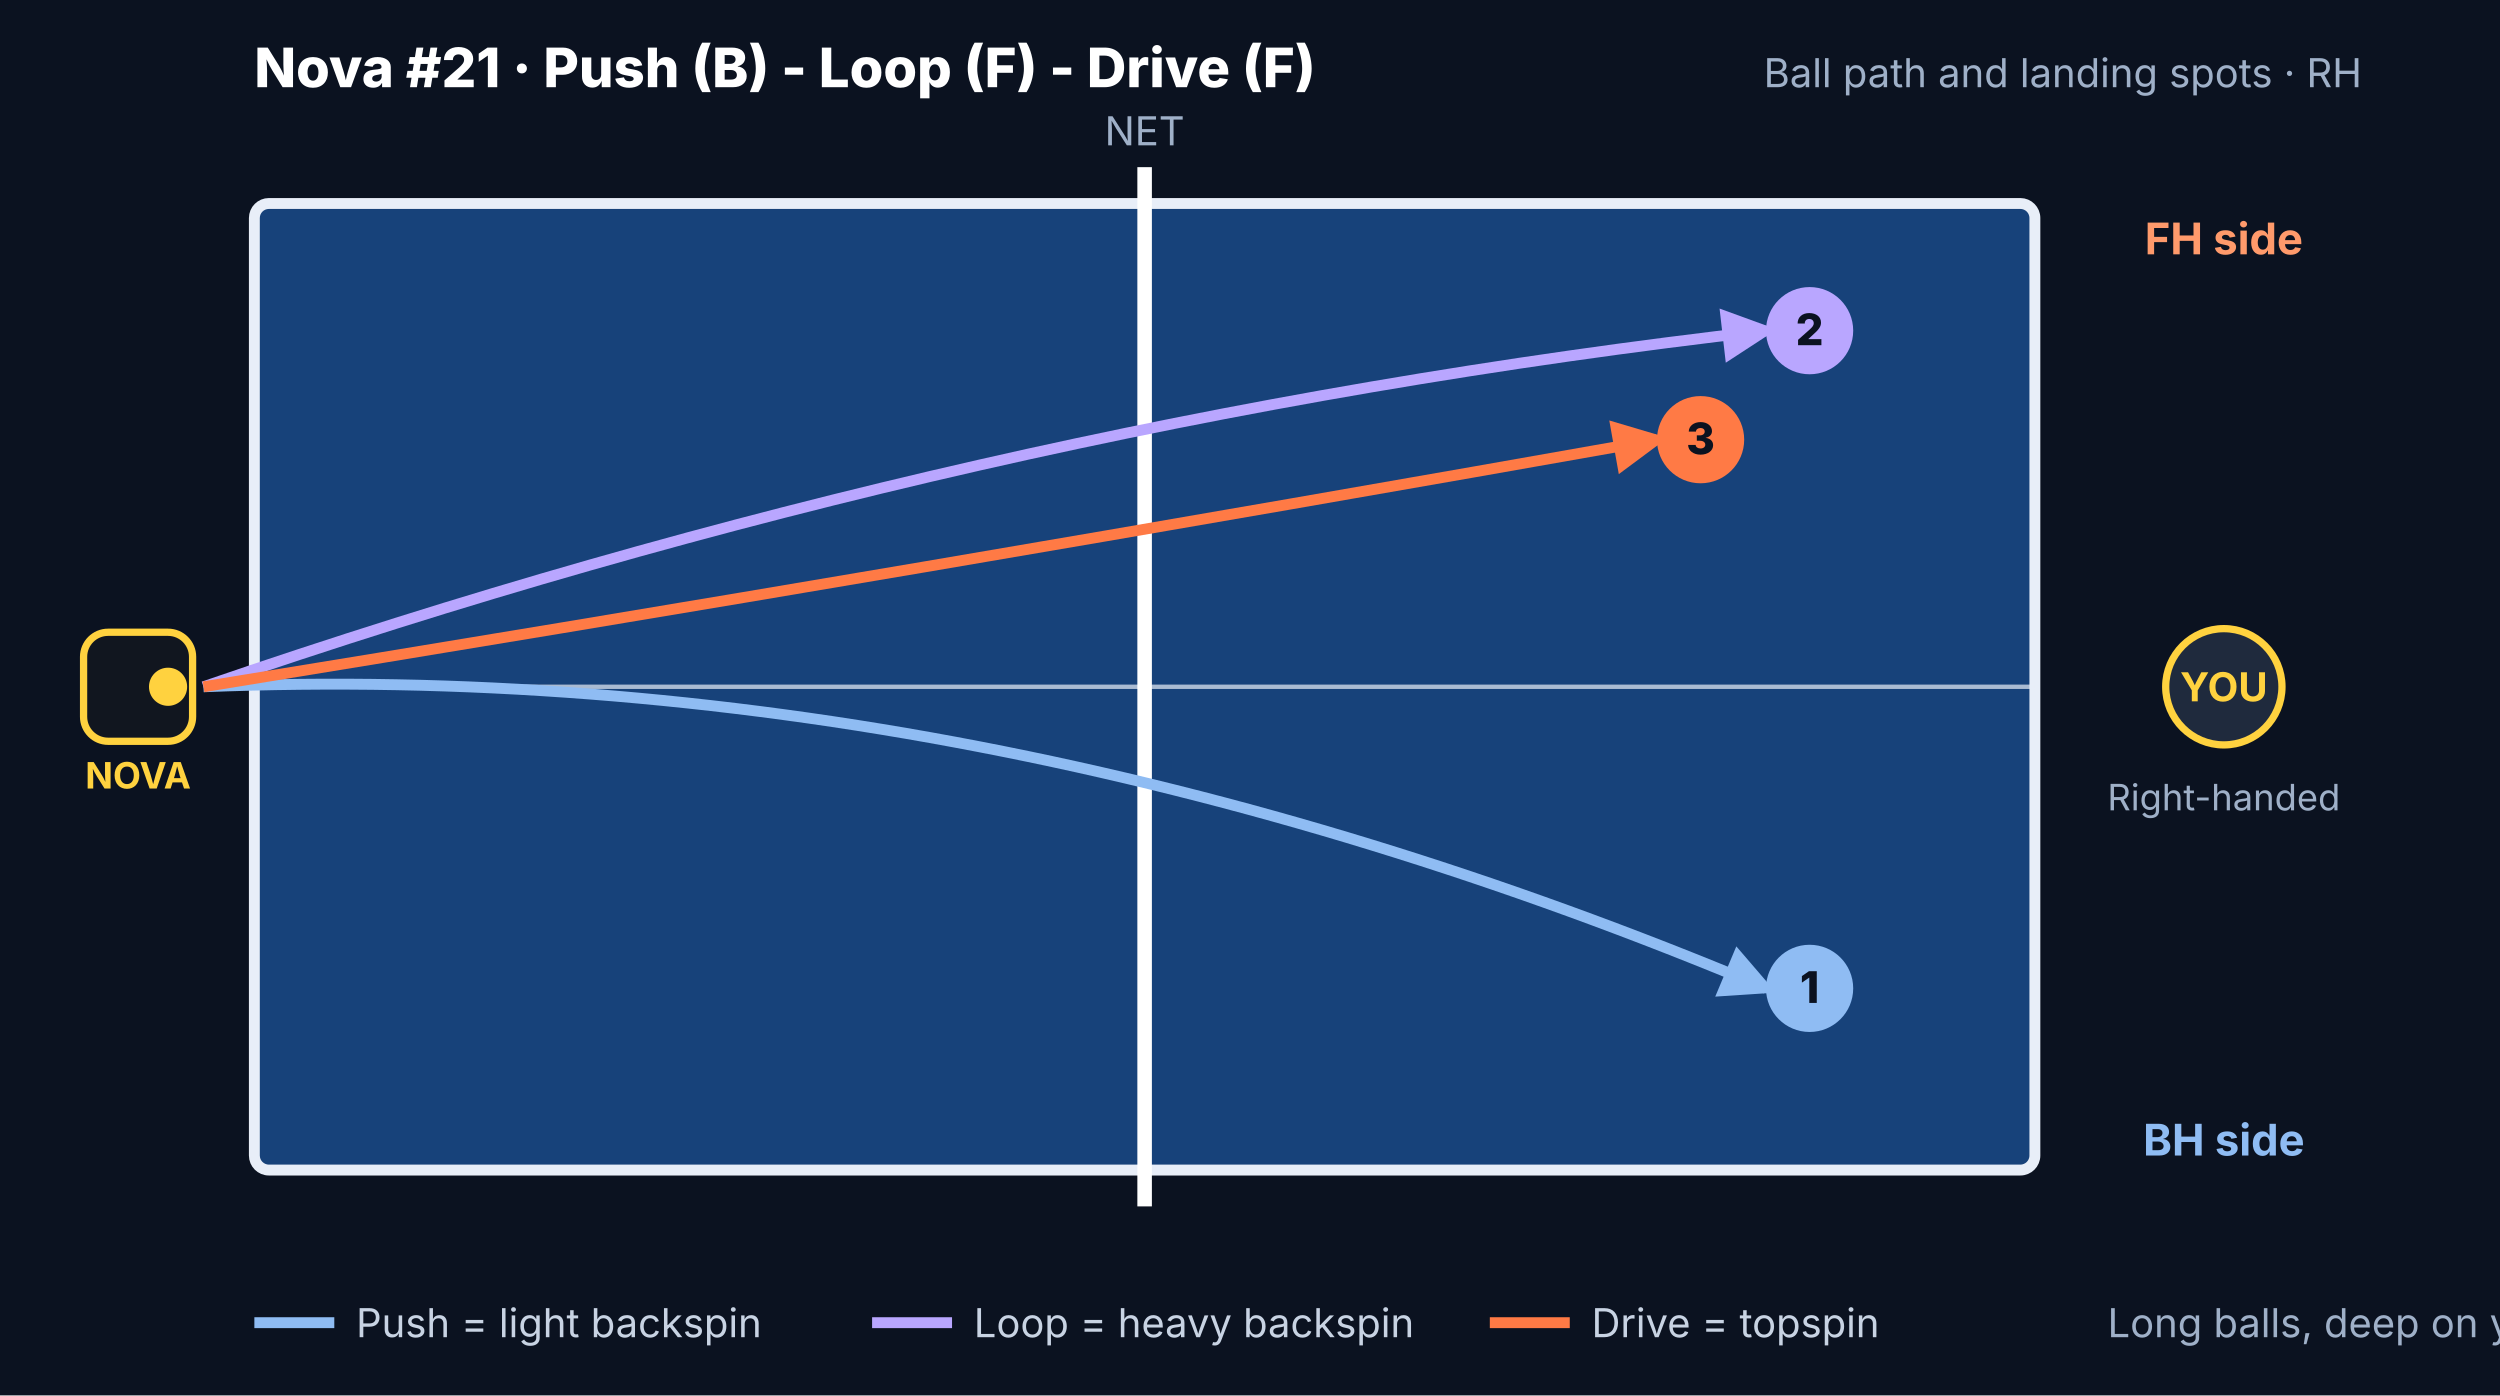
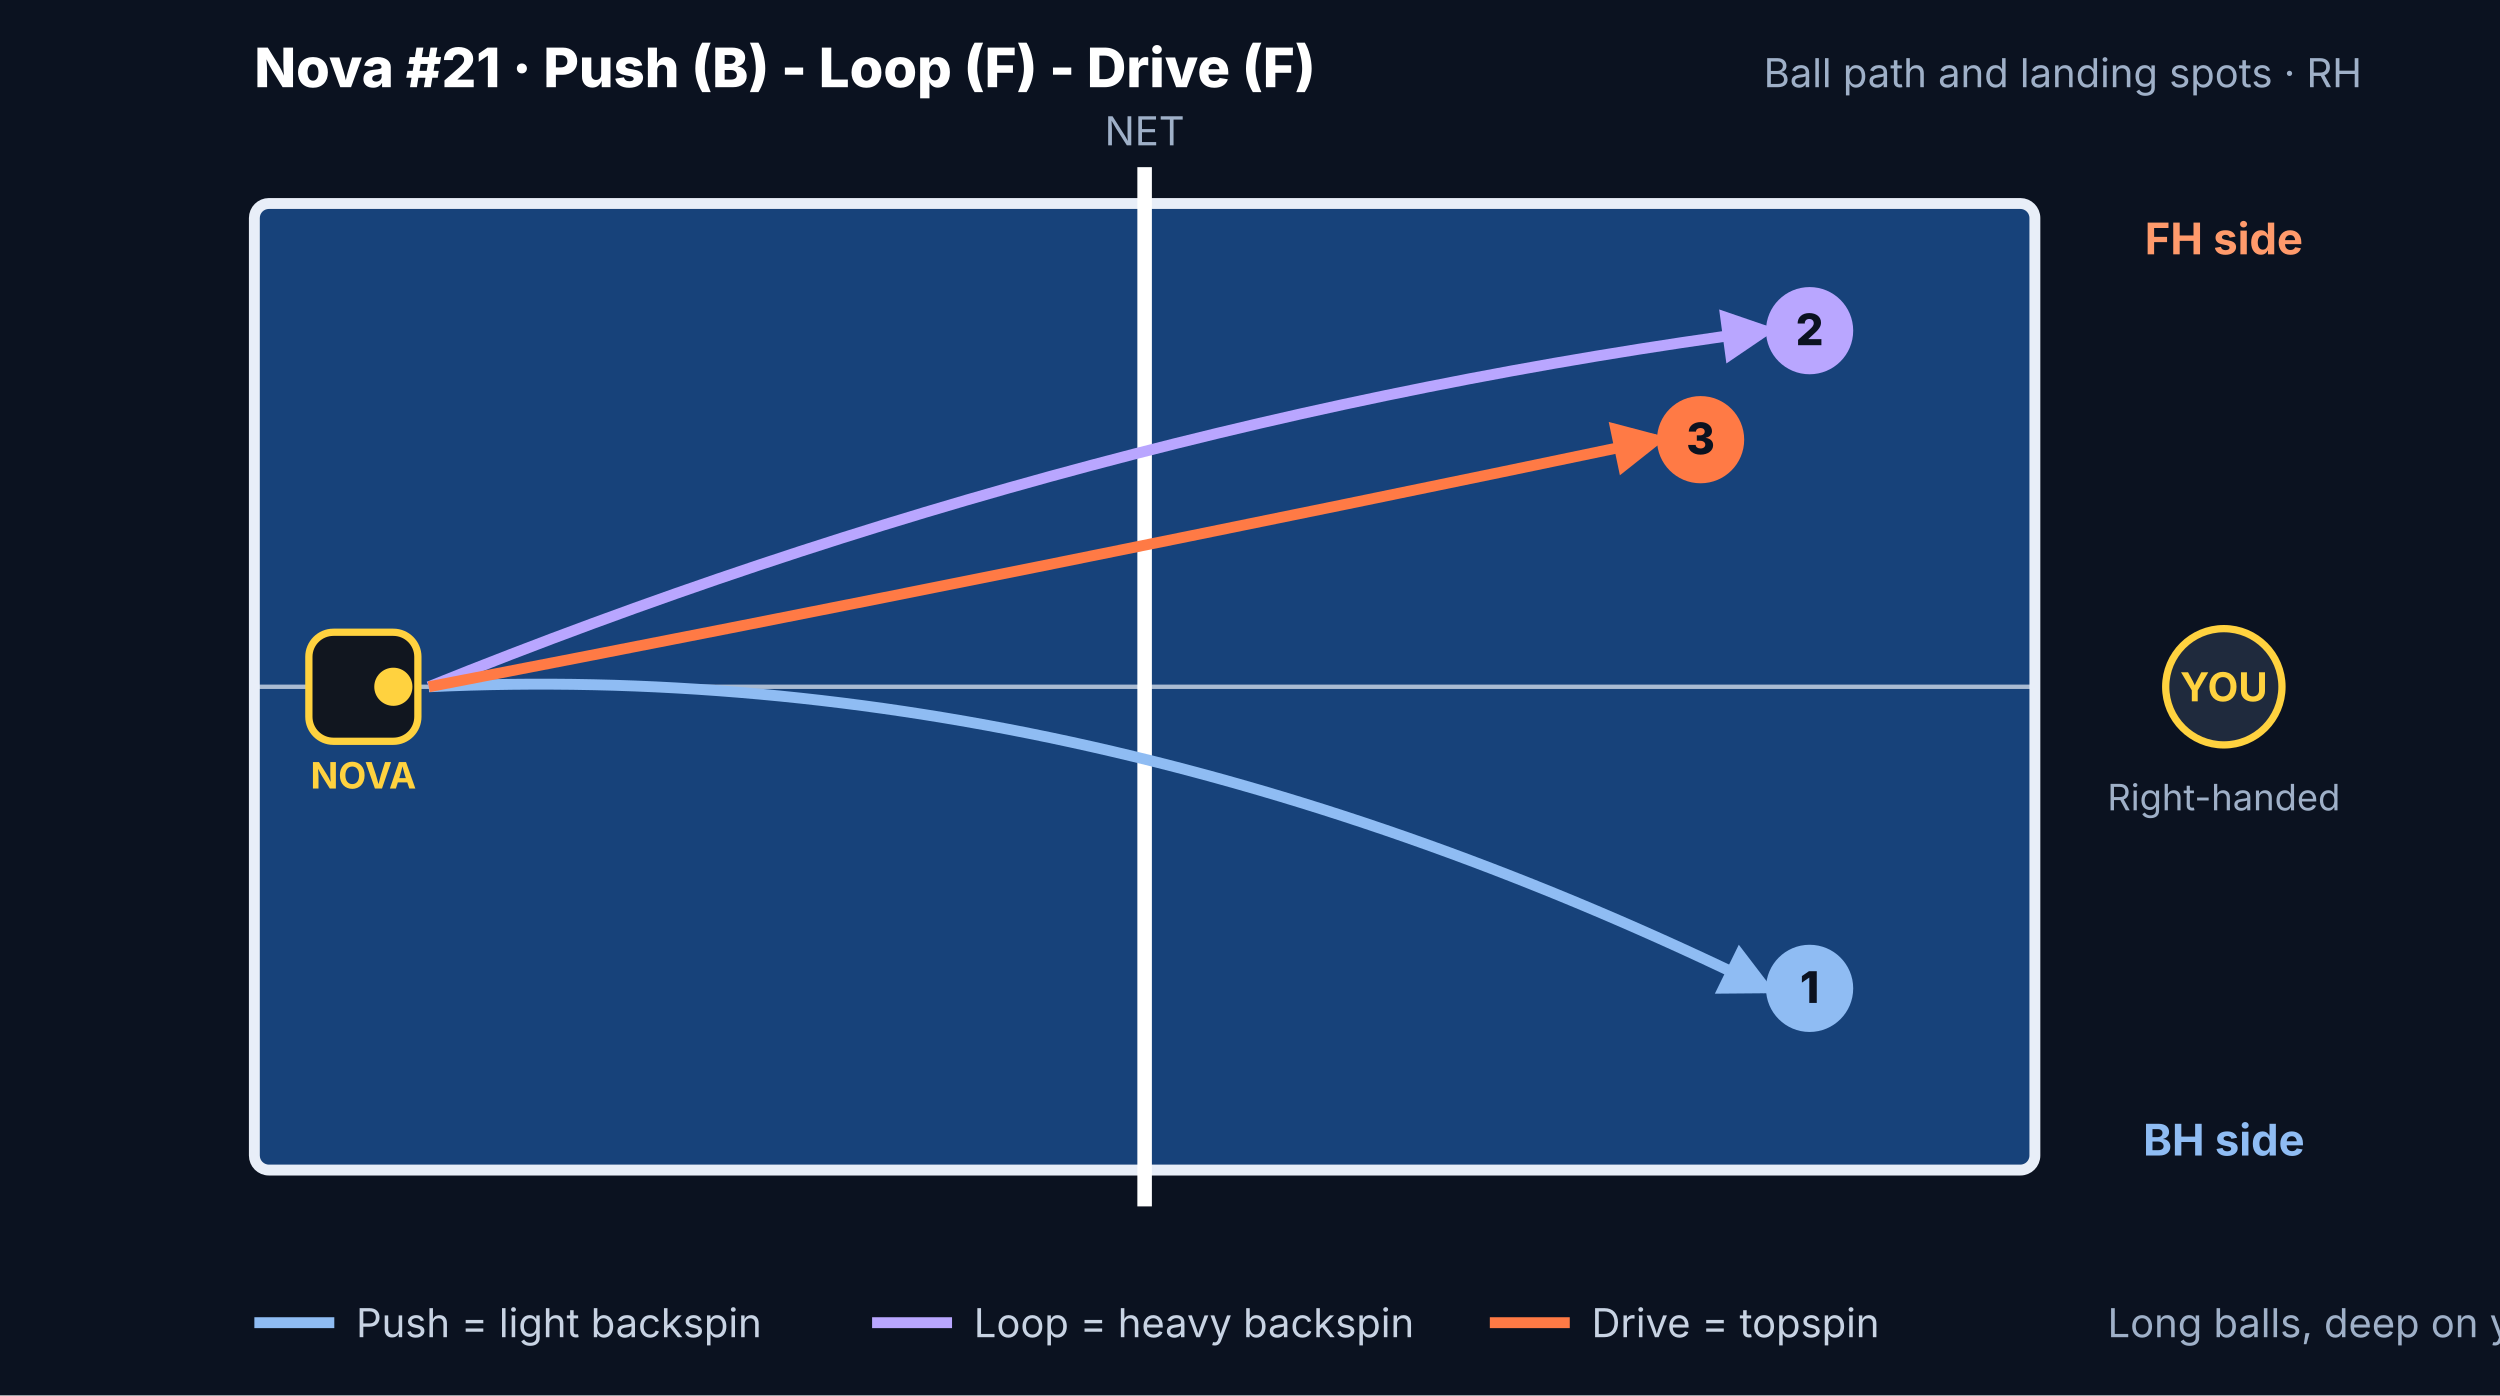
<svg xmlns="http://www.w3.org/2000/svg" viewBox="0 0 688 384" width="1376" height="768">
  <defs>
    <marker id="ah" viewBox="0 0 10 10" refX="8" refY="5" markerWidth="5" markerHeight="5" orient="auto-start-reverse">
      <path d="M0 0L10 5L0 10z" fill="context-stroke" />
    </marker>
    <radialGradient id="glow">
      <stop offset="0" stop-color="#ffd23f" stop-opacity=".55" />
      <stop offset="1" stop-color="#ffd23f" stop-opacity="0" />
    </radialGradient>
  </defs>
  <rect width="688" height="384" fill="#0b1220" />
  <text x="70" y="24" font-family="Inter, Arial, sans-serif" font-size="15" font-weight="800" fill="#ffffff">Nova #21 · Push (B) - Loop (F) - Drive (F)</text>
  <text x="650" y="24" text-anchor="end" font-family="Inter, Arial, sans-serif" font-size="11" fill="#9fb0c8">Ball path and landing spots · RH</text>
  <rect x="70" y="56" width="490" height="266" rx="4" fill="#17427a" stroke="#e8eef8" stroke-width="3" />
  <line x1="70" y1="189" x2="560" y2="189" stroke="#e8eef8" stroke-width="1.2" opacity=".7" />
  <line x1="315" y1="46" x2="315" y2="332" stroke="#ffffff" stroke-width="4" />
  <text x="315" y="40" text-anchor="middle" font-family="Inter, Arial, sans-serif" font-size="11" fill="#9fb0c8">NET</text>
  <circle cx="612" cy="189" r="16" fill="#1f2a3d" stroke="#ffd23f" stroke-width="2" />
  <text x="612" y="193" text-anchor="middle" font-family="Inter, Arial, sans-serif" font-size="11" font-weight="700" fill="#ffd23f">YOU</text>
  <text x="612" y="223" text-anchor="middle" font-family="Inter, Arial, sans-serif" font-size="10" fill="#9fb0c8">Right-handed</text>
  <text x="612" y="70" text-anchor="middle" font-family="Inter, Arial, sans-serif" font-size="12" font-weight="700" fill="#ff9a6b">FH side</text>
  <text x="612" y="318" text-anchor="middle" font-family="Inter, Arial, sans-serif" font-size="12" font-weight="700" fill="#8fbcf3">BH side</text>
-   <rect x="23" y="174" width="30" height="30" rx="6.75" fill="#11161f" stroke="#ffd23f" stroke-width="2" />
-   <circle cx="46.25" cy="189" r="5.25" fill="#ffd23f" />
-   <text x="38" y="217" text-anchor="middle" font-family="Inter, Arial, sans-serif" font-size="10" font-weight="700" fill="#ffd23f">NOVA</text>
-   <path d="M56 189 Q 268 180.5 486 272" fill="none" stroke="#8fbcf3" stroke-width="3" marker-end="url(#ah)" />
+   <rect x="85" y="174" width="30" height="30" rx="6.75" fill="#11161f" stroke="#ffd23f" stroke-width="2" />
+   <circle cx="108.25" cy="189" r="5.25" fill="#ffd23f" />
+   <text x="100" y="217" text-anchor="middle" font-family="Inter, Arial, sans-serif" font-size="10" font-weight="700" fill="#ffd23f">NOVA</text>
+   <path d="M118 189 Q 299 180.5 486 272" fill="none" stroke="#8fbcf3" stroke-width="3" marker-end="url(#ah)" />
  <circle cx="498" cy="272" r="12" fill="#8fbcf3" />
  <text x="498" y="276" text-anchor="middle" font-family="Inter, Arial, sans-serif" font-size="12" font-weight="800" fill="#0b1220">1</text>
-   <path d="M56 189 Q 268 116 486 91" fill="none" stroke="#b9a6ff" stroke-width="3" marker-end="url(#ah)" />
+   <path d="M118 189 Q 299 116 486 91" fill="none" stroke="#b9a6ff" stroke-width="3" marker-end="url(#ah)" />
  <circle cx="498" cy="91" r="12" fill="#b9a6ff" />
  <text x="498" y="95" text-anchor="middle" font-family="Inter, Arial, sans-serif" font-size="12" font-weight="800" fill="#0b1220">2</text>
-   <path d="M56 189 Q 253 157 456 121" fill="none" stroke="#ff7a45" stroke-width="3" marker-end="url(#ah)" />
+   <path d="M118 189 Q 284 157 456 121" fill="none" stroke="#ff7a45" stroke-width="3" marker-end="url(#ah)" />
  <circle cx="468" cy="121" r="12" fill="#ff7a45" />
  <text x="468" y="125" text-anchor="middle" font-family="Inter, Arial, sans-serif" font-size="12" font-weight="800" fill="#0b1220">3</text>
  <line x1="70" y1="364" x2="92" y2="364" stroke="#8fbcf3" stroke-width="3" />
  <text x="98" y="368" font-family="Inter, Arial, sans-serif" font-size="11" fill="#c8d3e3">Push = light backspin</text>
  <line x1="240" y1="364" x2="262" y2="364" stroke="#b9a6ff" stroke-width="3" />
  <text x="268" y="368" font-family="Inter, Arial, sans-serif" font-size="11" fill="#c8d3e3">Loop = heavy backspin</text>
  <line x1="410" y1="364" x2="432" y2="364" stroke="#ff7a45" stroke-width="3" />
  <text x="438" y="368" font-family="Inter, Arial, sans-serif" font-size="11" fill="#c8d3e3">Drive = topspin</text>
  <text x="580" y="368" font-family="Inter, Arial, sans-serif" font-size="11" fill="#9fb0c8">Long balls, deep on your half</text>
</svg>
